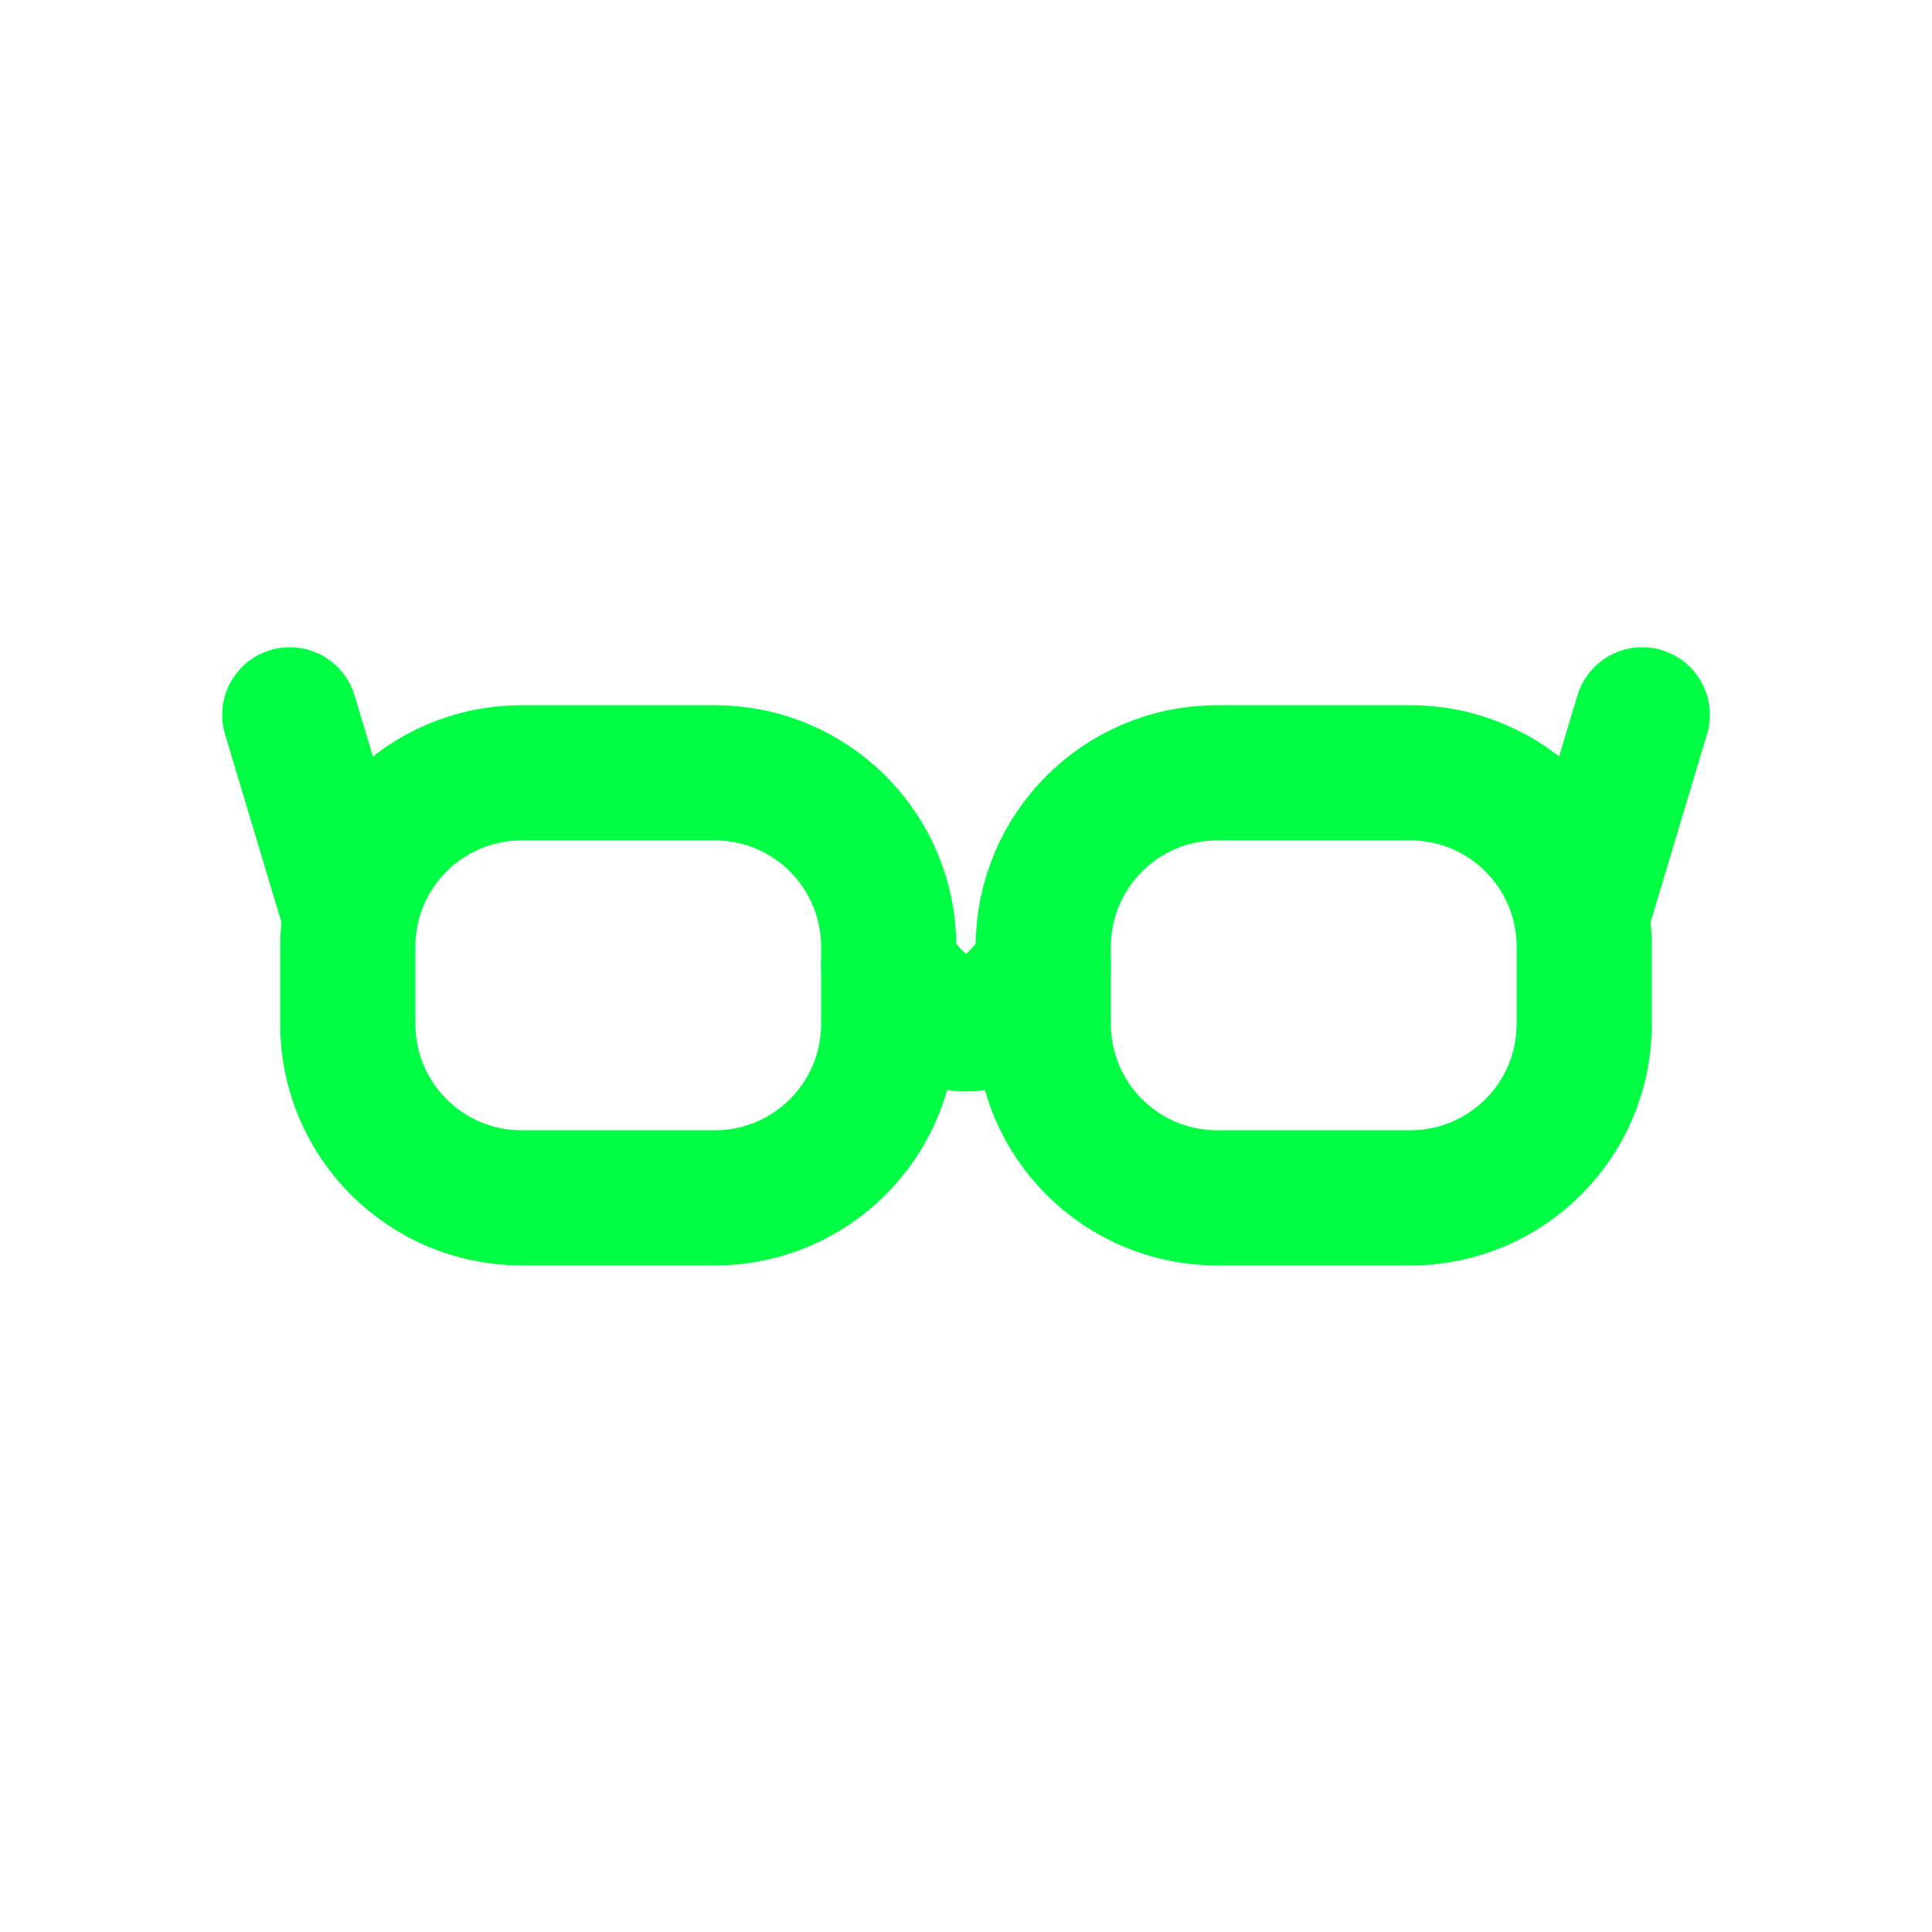
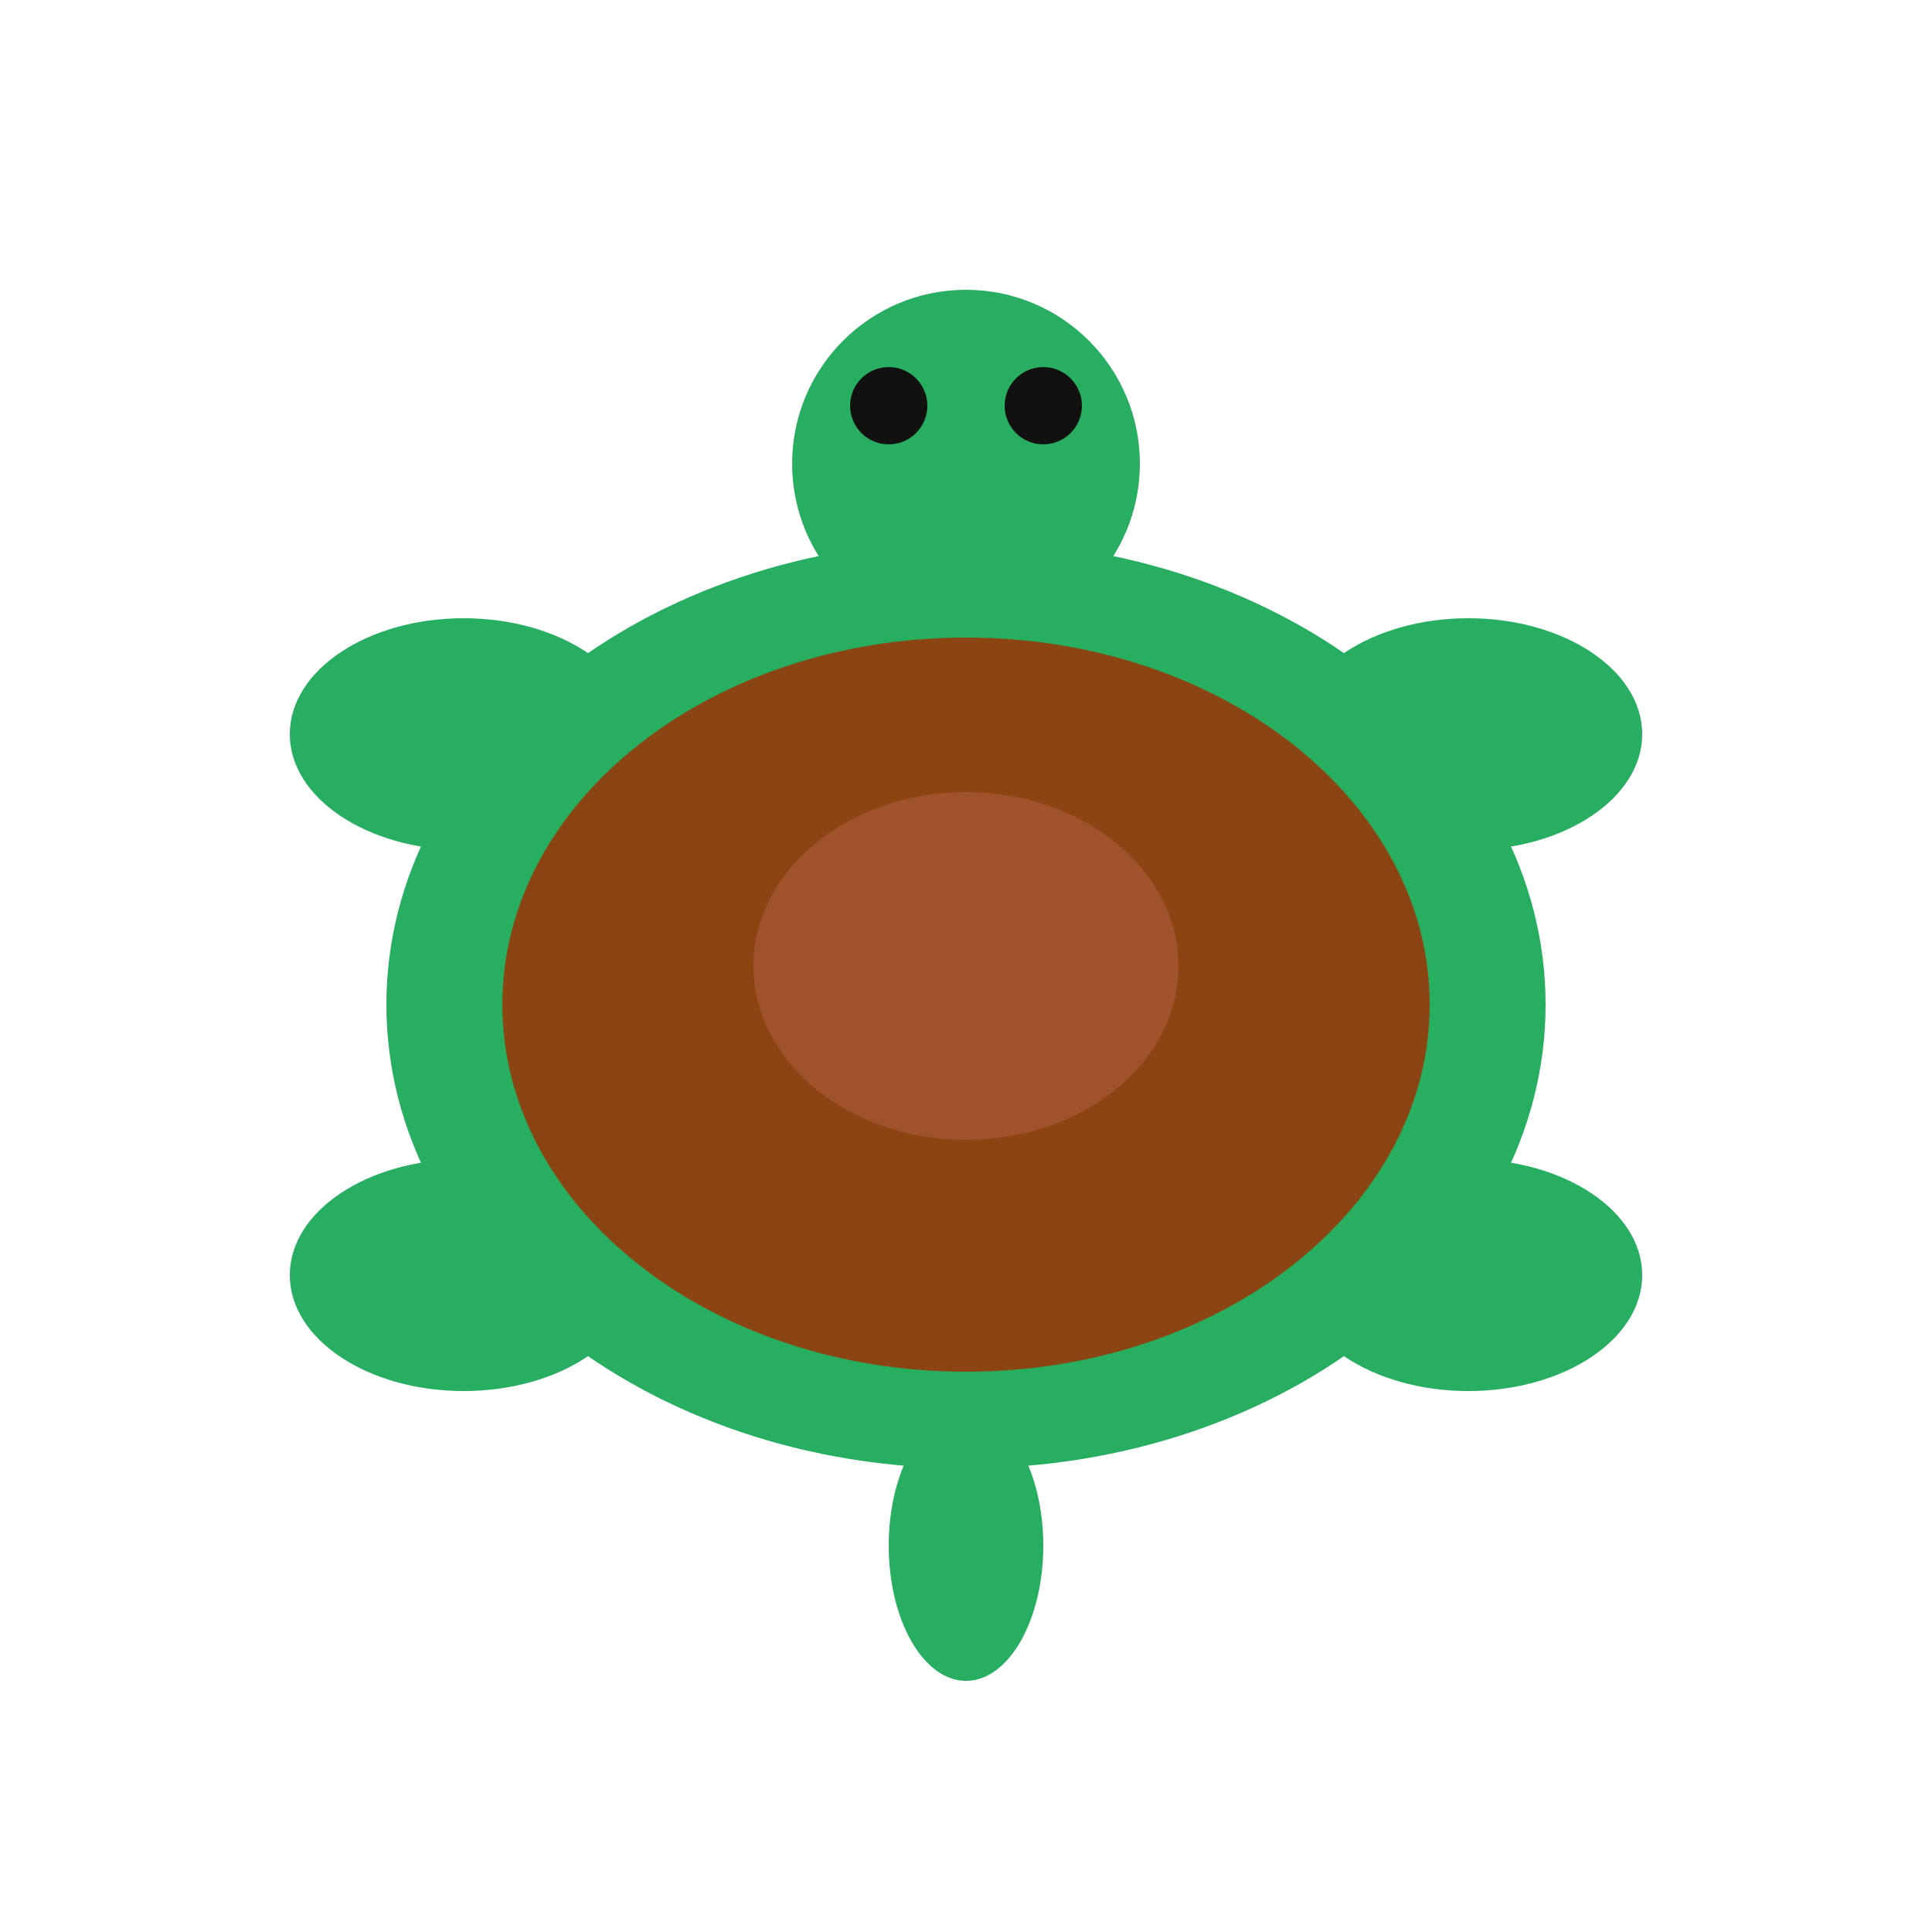
<svg xmlns="http://www.w3.org/2000/svg" viewBox="0 0 100 100">
-   <rect x="18" y="40" width="28" height="22" rx="9" fill="none" stroke="#00FF44" stroke-width="7" />
-   <rect x="54" y="40" width="28" height="22" rx="9" fill="none" stroke="#00FF44" stroke-width="7" />
-   <path d="M46 50 Q50 56 54 50" fill="none" stroke="#00FF44" stroke-width="7" stroke-linecap="round" />
-   <line x1="18" y1="47" x2="15" y2="37" stroke="#00FF44" stroke-width="7" stroke-linecap="round" />
-   <line x1="82" y1="47" x2="85" y2="37" stroke="#00FF44" stroke-width="7" stroke-linecap="round" />
+   <ellipse cx="24" cy="38" rx="9" ry="6" fill="#27AE60" />
+   <ellipse cx="76" cy="38" rx="9" ry="6" fill="#27AE60" />
+   <ellipse cx="24" cy="66" rx="9" ry="6" fill="#27AE60" />
+   <ellipse cx="76" cy="66" rx="9" ry="6" fill="#27AE60" />
+   <ellipse cx="50" cy="80" rx="4" ry="7" fill="#27AE60" />
+   <ellipse cx="50" cy="52" rx="30" ry="24" fill="#27AE60" />
+   <circle cx="50" cy="24" r="9" fill="#27AE60" />
+   <ellipse cx="50" cy="52" rx="24" ry="19" fill="#8B4513" />
+   <ellipse cx="50" cy="50" rx="11" ry="9" fill="#A0522D" />
+   <circle cx="46" cy="21" r="2" fill="#111" />
+   <circle cx="54" cy="21" r="2" fill="#111" />
</svg>
